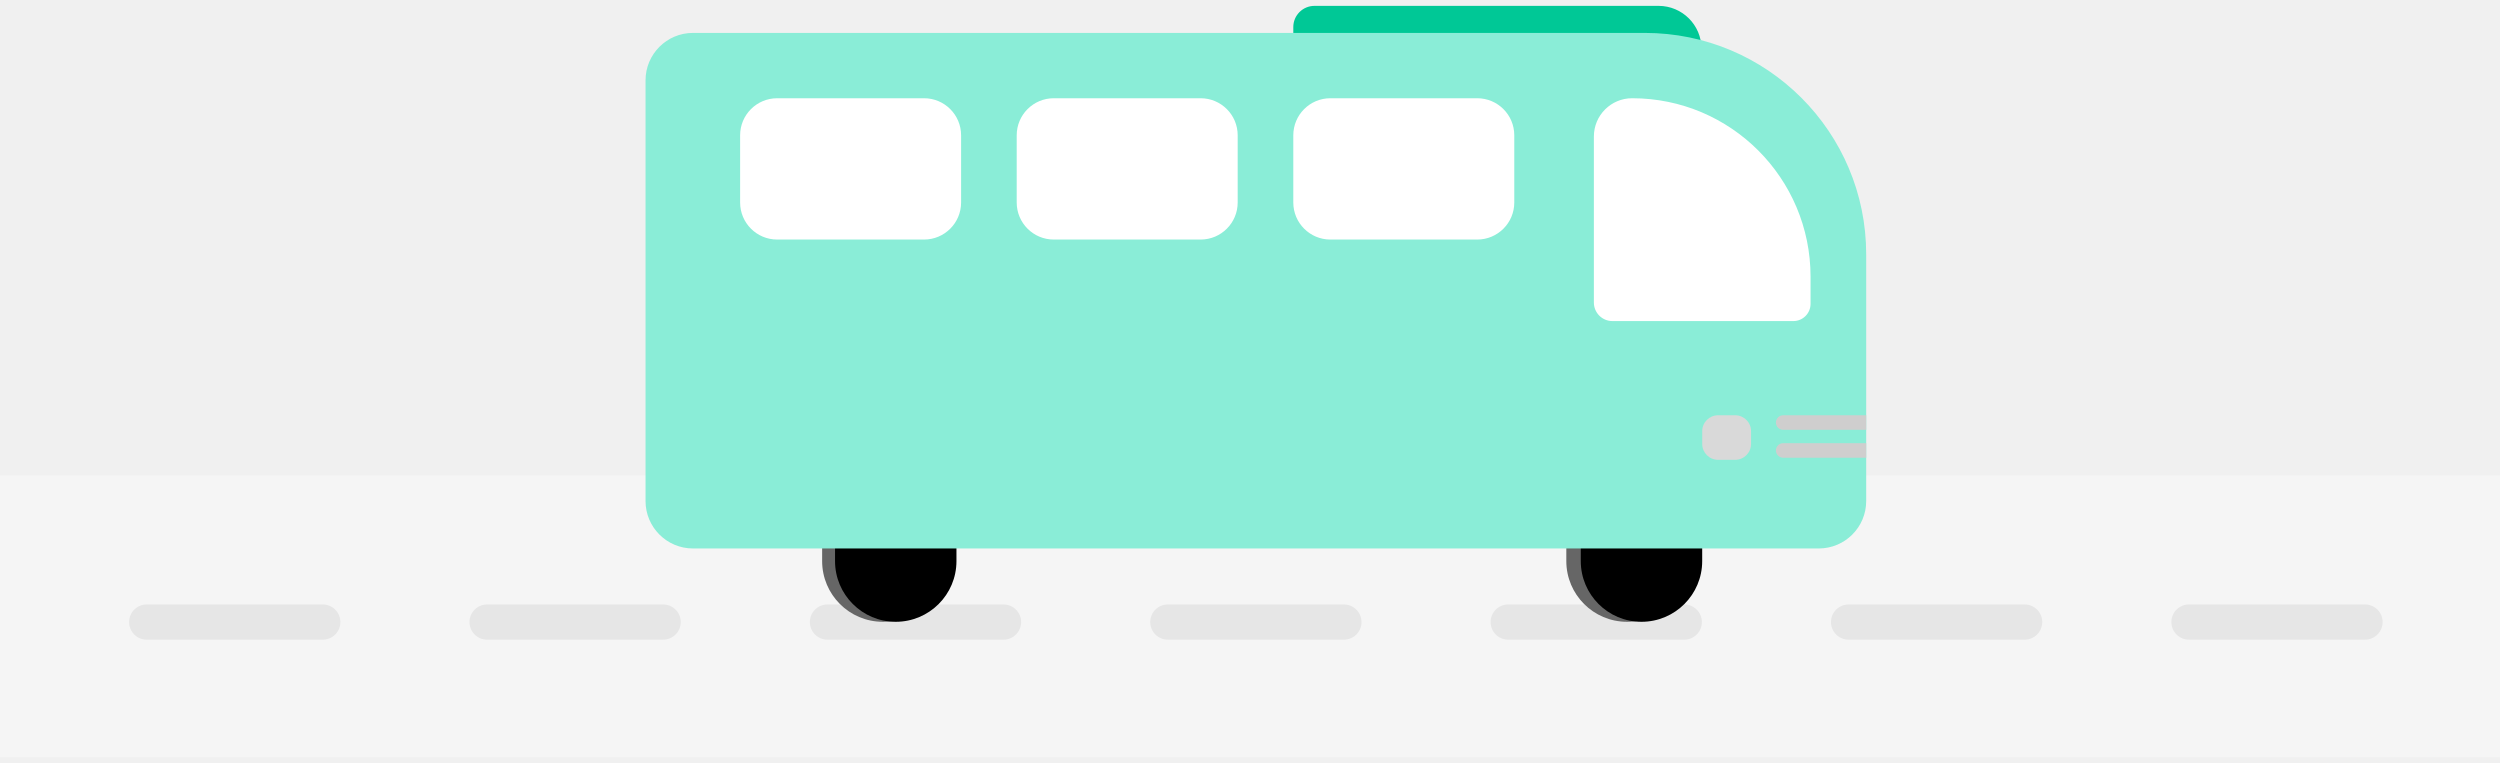
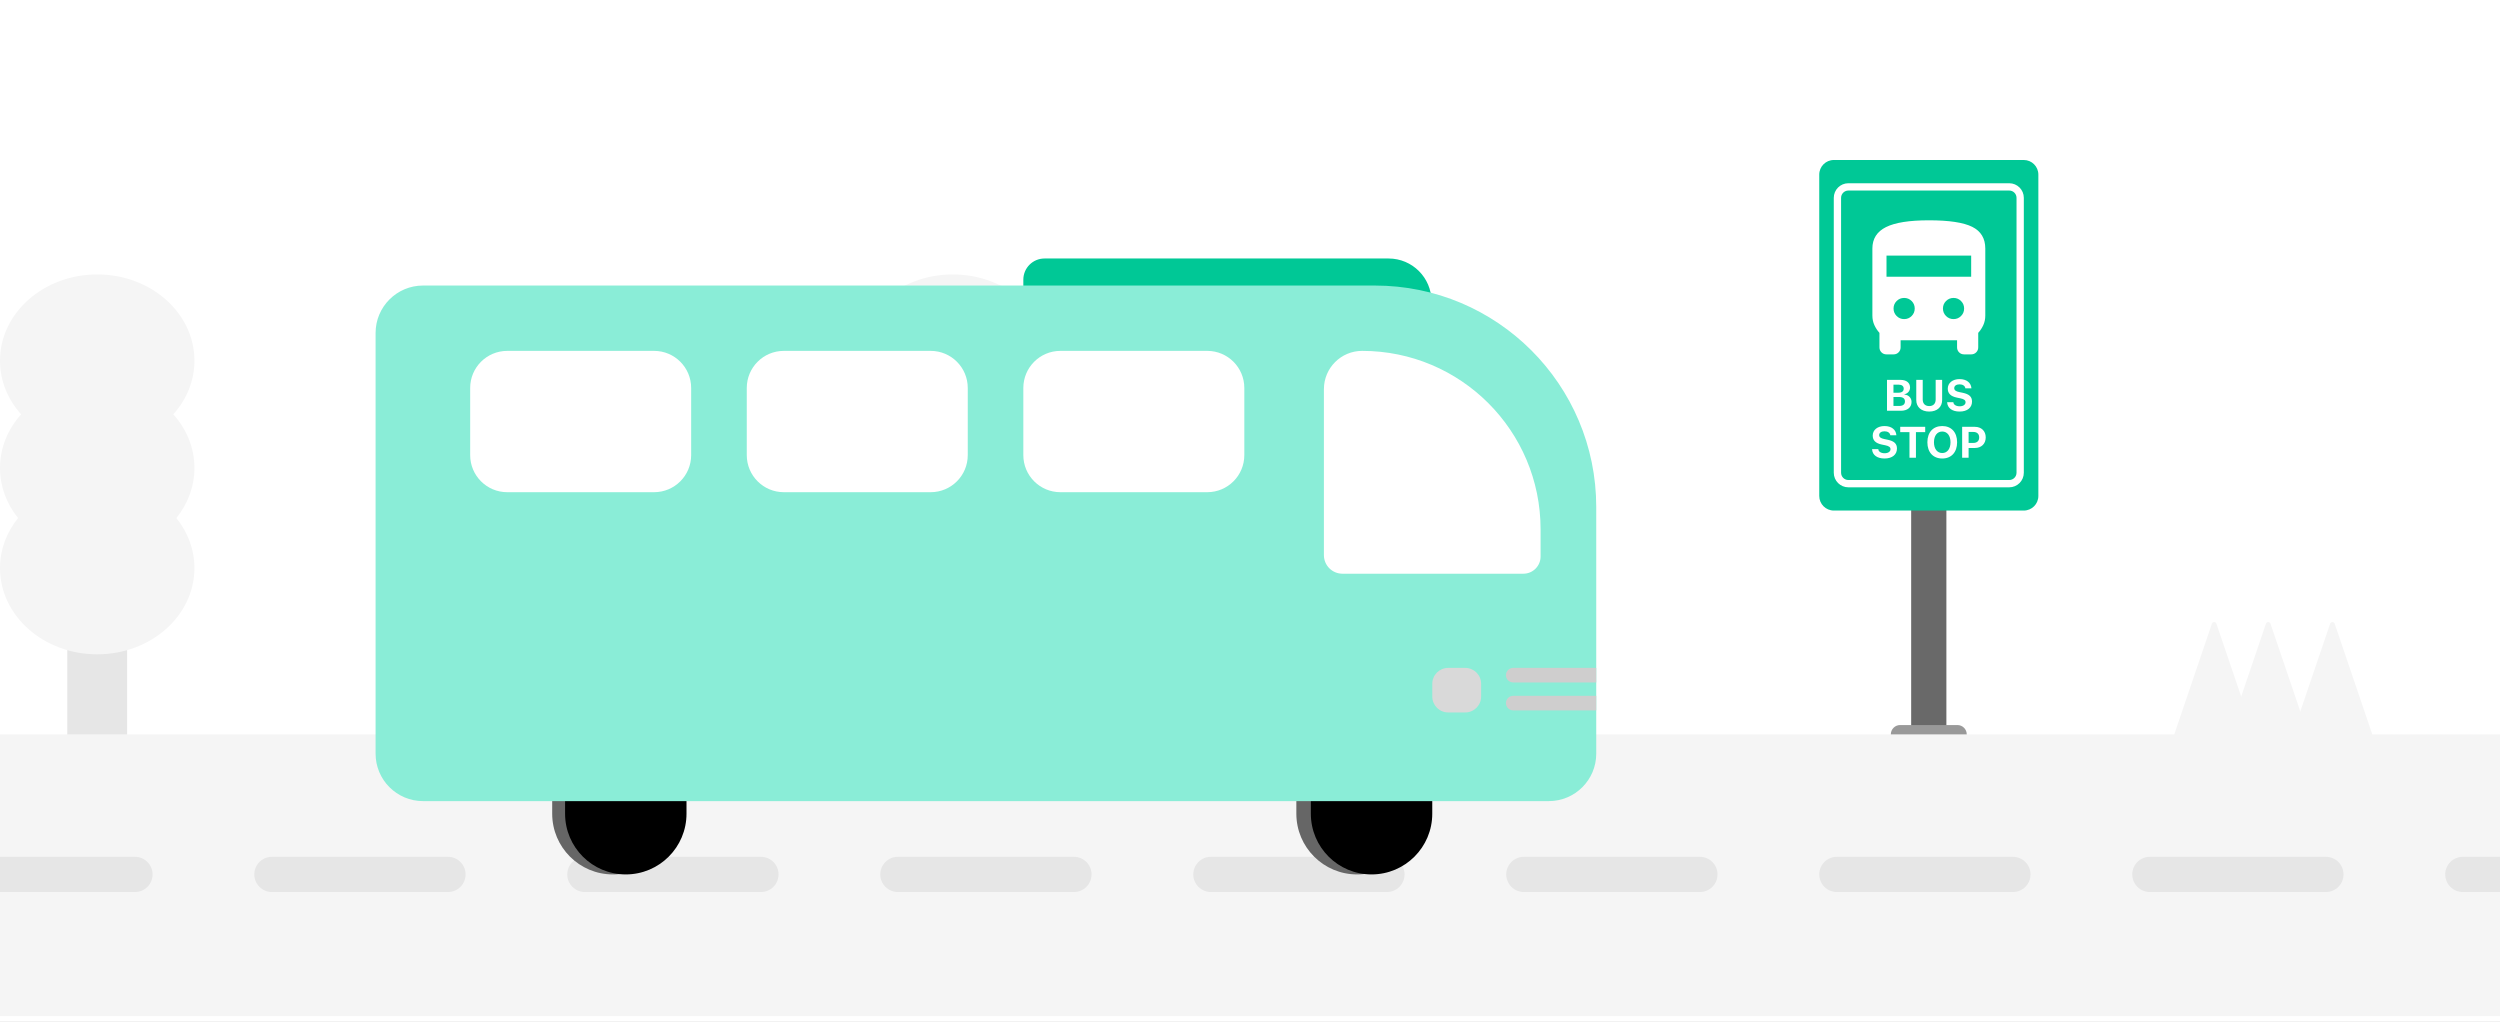
- <svg xmlns="http://www.w3.org/2000/svg" width="213" height="65" viewBox="0 0 213 65" fill="none">
-   <rect y="40.5" width="213" height="24" fill="#F5F5F5" />
-   <rect x="11" y="51.5" width="18" height="3" rx="1.5" fill="#E6E6E6" />
-   <rect x="40" y="51.5" width="18" height="3" rx="1.5" fill="#E6E6E6" />
-   <rect x="69" y="51.5" width="18" height="3" rx="1.5" fill="#E6E6E6" />
-   <rect x="98" y="51.5" width="18" height="3" rx="1.5" fill="#E6E6E6" />
-   <rect x="127" y="51.5" width="18" height="3" rx="1.5" fill="#E6E6E6" />
-   <rect x="156" y="51.5" width="18" height="3" rx="1.5" fill="#E6E6E6" />
-   <rect x="185" y="51.5" width="18" height="3" rx="1.5" fill="#E6E6E6" />
-   <path d="M110.189 2.305C110.189 1.308 110.997 0.5 111.994 0.5H141.309C143.329 0.5 144.966 2.137 144.966 4.157H110.189V2.305Z" fill="#00C896" />
-   <rect x="70.046" y="40.484" width="10.345" height="12.493" rx="5.173" fill="#666666" />
-   <rect x="71.145" y="40.484" width="10.345" height="12.493" rx="5.173" fill="black" />
-   <rect x="133.45" y="40.484" width="10.345" height="12.493" rx="5.173" fill="#666666" />
-   <rect x="134.682" y="40.484" width="10.345" height="12.493" rx="5.173" fill="black" />
-   <path d="M55 6.846C55 4.614 56.81 2.804 59.043 2.804H140.134C150.553 2.804 159 11.25 159 21.669V42.688C159 44.92 157.19 46.73 154.957 46.73H59.043C56.81 46.73 55 44.92 55 42.688V6.846Z" fill="#8AEDD7" />
-   <path d="M135.798 11.628C135.798 9.829 137.256 8.37 139.056 8.37C147.453 8.37 154.259 15.177 154.259 23.574V25.889C154.259 26.699 153.603 27.356 152.793 27.356H137.377C136.505 27.356 135.798 26.649 135.798 25.777V11.628Z" fill="white" />
-   <path d="M151.307 36C151.307 35.658 151.584 35.38 151.927 35.38H159V36.621H151.927C151.584 36.621 151.307 36.343 151.307 36Z" fill="#CFCECE" />
-   <path d="M151.307 38.379C151.307 38.036 151.584 37.758 151.927 37.758H159V38.999H151.927C151.584 38.999 151.307 38.721 151.307 38.379Z" fill="#CFCECE" />
-   <rect x="145.029" y="35.38" width="4.161" height="3.797" rx="1.354" fill="#D9D9D9" />
-   <rect x="110.189" y="8.37" width="18.828" height="12.04" rx="3.158" fill="white" />
-   <rect x="86.623" y="8.37" width="18.828" height="12.04" rx="3.158" fill="white" />
-   <rect x="63.058" y="8.37" width="18.828" height="12.04" rx="3.158" fill="white" />
+ <svg xmlns="http://www.w3.org/2000/svg" width="213" height="87" viewBox="0 0 213 87" fill="none">
+   <g clip-path="url(#clip0_9776_12714)">
+     <g clip-path="url(#clip1_9776_12714)">
+       <rect width="428" height="87" fill="white" />
+       <rect x="5.734" y="52.713" width="5.098" height="10.652" fill="#E6E6E6" />
+       <path d="M8.283 23.382C12.858 23.382 16.566 26.672 16.566 30.73C16.566 32.459 15.892 34.046 14.766 35.301C15.892 36.556 16.566 38.144 16.566 39.873C16.566 41.464 15.995 42.934 15.026 44.137C15.994 45.339 16.566 46.81 16.566 48.4C16.566 52.459 12.858 55.748 8.283 55.748C3.709 55.748 0 52.459 0 48.4C0 46.81 0.571 45.339 1.539 44.137C0.571 42.934 9.35671e-05 41.463 0 39.873C0 38.144 0.674 36.556 1.8 35.301C0.674 34.046 0 32.459 0 30.73C0 26.672 3.709 23.382 8.283 23.382Z" fill="#F5F5F5" />
+       <rect x="78.629" y="52.713" width="5.098" height="10.652" fill="#E6E6E6" />
+       <path d="M81.178 23.382C85.752 23.382 89.461 26.672 89.461 30.73C89.461 32.459 88.786 34.046 87.66 35.301C88.786 36.556 89.461 38.144 89.461 39.873C89.461 41.464 88.889 42.934 87.921 44.137C88.889 45.339 89.461 46.81 89.461 48.4C89.461 52.459 85.752 55.748 81.178 55.748C76.603 55.748 72.895 52.459 72.894 48.4C72.894 46.81 73.466 45.339 74.434 44.137C73.466 42.934 72.895 41.463 72.894 39.873C72.894 38.144 73.568 36.556 74.694 35.301C73.569 34.046 72.895 32.459 72.894 30.73C72.894 26.672 76.603 23.382 81.178 23.382Z" fill="#F5F5F5" />
+       <rect x="109.559" y="52.713" width="5.098" height="10.652" fill="#E6E6E6" />
+       <path d="M111.476 23.826C111.677 23.234 112.475 23.234 112.677 23.826L123.22 54.855C123.368 55.291 123.06 55.748 122.62 55.748H101.533C101.092 55.748 100.784 55.291 100.932 54.855L111.476 23.826Z" fill="#F5F5F5" />
+       <path d="M188.451 53.145C188.516 52.952 188.777 52.952 188.842 53.145L192.281 63.264C192.329 63.406 192.229 63.555 192.085 63.555H185.208C185.064 63.555 184.964 63.406 185.012 63.264L188.451 53.145Z" fill="#F5F5F5" />
+       <path d="M193.056 53.145C193.122 52.952 193.382 52.952 193.448 53.145L196.886 63.264C196.934 63.406 196.834 63.555 196.69 63.555H189.814C189.67 63.555 189.569 63.406 189.618 63.264L193.056 53.145Z" fill="#F5F5F5" />
+       <path d="M198.525 53.145C198.59 52.952 198.851 52.952 198.917 53.145L202.355 63.264C202.403 63.406 202.303 63.555 202.159 63.555H195.282C195.139 63.555 195.038 63.406 195.086 63.264L198.525 53.145Z" fill="#F5F5F5" />
+       <path d="M39.498 52.955C39.563 52.762 39.824 52.762 39.889 52.955L43.328 63.075C43.376 63.216 43.276 63.366 43.132 63.366H36.255C36.111 63.366 36.011 63.216 36.059 63.075L39.498 52.955Z" fill="#F5F5F5" />
+       <path d="M44.103 52.955C44.169 52.762 44.429 52.762 44.495 52.955L47.933 63.075C47.981 63.216 47.881 63.366 47.737 63.366H40.86C40.717 63.366 40.616 63.216 40.665 63.075L44.103 52.955Z" fill="#F5F5F5" />
+       <path d="M49.572 52.955C49.637 52.762 49.898 52.762 49.963 52.955L53.402 63.075C53.45 63.216 53.35 63.366 53.206 63.366H46.329C46.185 63.366 46.085 63.216 46.133 63.075L49.572 52.955Z" fill="#F5F5F5" />
+       <rect x="162.832" y="33.365" width="3" height="30" fill="#696969" />
+       <rect x="161.098" y="61.773" width="6.469" height="1.592" rx="0.796" fill="#999999" />
+       <rect x="155" y="13.631" width="18.668" height="29.869" rx="1.245" fill="#00C896" />
+       <rect x="156.549" y="15.923" width="15.57" height="25.286" rx="0.933" stroke="white" stroke-width="0.622" />
+       <mask id="mask0_9776_12714" style="mask-type:alpha" maskUnits="userSpaceOnUse" x="157" y="17" width="15" height="15">
+         <rect x="157.121" y="17.568" width="14.429" height="14.429" fill="#D9D9D9" />
+       </mask>
+       <g mask="url(#mask0_9776_12714)">
+         <path d="M160.73 30.193C160.559 30.193 160.417 30.136 160.301 30.02C160.186 29.905 160.129 29.762 160.129 29.592V28.36C159.948 28.159 159.803 27.936 159.693 27.691C159.582 27.445 159.527 27.177 159.527 26.887V21.175C159.527 20.344 159.913 19.735 160.685 19.349C161.456 18.963 162.674 18.77 164.337 18.77C166.06 18.77 167.293 18.956 168.034 19.327C168.776 19.697 169.147 20.314 169.147 21.175V26.887C169.147 27.177 169.091 27.445 168.981 27.691C168.871 27.936 168.726 28.159 168.545 28.36V29.592C168.545 29.762 168.488 29.905 168.372 30.02C168.257 30.136 168.114 30.193 167.944 30.193H167.343C167.173 30.193 167.03 30.136 166.915 30.02C166.799 29.905 166.742 29.762 166.742 29.592V28.991H161.932V29.592C161.932 29.762 161.875 29.905 161.759 30.02C161.644 30.136 161.501 30.193 161.331 30.193H160.73ZM160.73 23.58H167.944V21.776H160.73V23.58ZM162.233 27.187C162.483 27.187 162.696 27.1 162.872 26.924C163.047 26.749 163.135 26.536 163.135 26.285C163.135 26.035 163.047 25.822 162.872 25.647C162.696 25.471 162.483 25.384 162.233 25.384C161.982 25.384 161.769 25.471 161.594 25.647C161.419 25.822 161.331 26.035 161.331 26.285C161.331 26.536 161.419 26.749 161.594 26.924C161.769 27.1 161.982 27.187 162.233 27.187ZM166.441 27.187C166.692 27.187 166.905 27.1 167.08 26.924C167.255 26.749 167.343 26.536 167.343 26.285C167.343 26.035 167.255 25.822 167.08 25.647C166.905 25.471 166.692 25.384 166.441 25.384C166.191 25.384 165.978 25.471 165.802 25.647C165.627 25.822 165.539 26.035 165.539 26.285C165.539 26.536 165.627 26.749 165.802 26.924C165.978 27.1 166.191 27.187 166.441 27.187Z" fill="white" />
+       </g>
+       <path d="M160.772 34.997V32.366H161.923C162.433 32.366 162.737 32.616 162.737 33.021V33.025C162.737 33.302 162.531 33.544 162.262 33.584V33.617C162.61 33.644 162.863 33.905 162.863 34.242V34.246C162.863 34.707 162.515 34.997 161.954 34.997H160.772ZM161.782 32.775H161.323V33.46H161.737C162.034 33.46 162.196 33.336 162.196 33.119V33.116C162.196 32.902 162.045 32.775 161.782 32.775ZM161.8 33.823H161.323V34.587H161.813C162.13 34.587 162.302 34.452 162.302 34.202V34.199C162.302 33.954 162.125 33.823 161.8 33.823ZM164.369 35.065C163.694 35.065 163.266 34.674 163.266 34.089V32.366H163.816V34.04C163.816 34.381 164.015 34.598 164.369 34.598C164.722 34.598 164.919 34.381 164.919 34.04V32.366H165.47V34.089C165.47 34.673 165.047 35.065 164.369 35.065ZM166.955 35.065C166.326 35.065 165.929 34.764 165.898 34.297L165.896 34.268H166.427L166.428 34.286C166.448 34.483 166.662 34.616 166.97 34.616C167.263 34.616 167.466 34.476 167.466 34.273V34.272C167.466 34.098 167.336 34.002 167.01 33.934L166.733 33.878C166.186 33.767 165.951 33.511 165.951 33.112V33.11C165.951 32.622 166.37 32.299 166.953 32.299C167.568 32.299 167.929 32.623 167.963 33.063L167.965 33.087H167.448L167.444 33.065C167.413 32.877 167.231 32.746 166.953 32.746C166.682 32.747 166.501 32.871 166.501 33.068V33.07C166.501 33.242 166.629 33.344 166.939 33.407L167.218 33.464C167.774 33.579 168.016 33.801 168.016 34.211V34.213C168.016 34.735 167.612 35.065 166.955 35.065ZM160.56 39.065C159.931 39.065 159.534 38.764 159.503 38.297L159.501 38.268H160.031L160.033 38.286C160.053 38.483 160.267 38.616 160.575 38.616C160.868 38.616 161.071 38.476 161.071 38.273V38.272C161.071 38.098 160.941 38.002 160.615 37.934L160.338 37.878C159.791 37.767 159.556 37.511 159.556 37.112V37.11C159.556 36.622 159.975 36.299 160.558 36.299C161.173 36.299 161.534 36.623 161.568 37.063L161.57 37.087H161.052L161.049 37.065C161.018 36.877 160.835 36.746 160.558 36.746C160.287 36.747 160.106 36.871 160.106 37.068V37.07C160.106 37.242 160.234 37.344 160.544 37.407L160.823 37.464C161.379 37.579 161.621 37.801 161.621 38.211V38.213C161.621 38.735 161.216 39.065 160.56 39.065ZM162.687 38.997V36.82H161.898V36.366H164.027V36.82H163.238V38.997H162.687ZM165.48 39.065C164.698 39.065 164.213 38.532 164.213 37.683V37.679C164.213 36.828 164.705 36.299 165.48 36.299C166.255 36.299 166.745 36.83 166.745 37.679V37.683C166.745 38.532 166.256 39.065 165.48 39.065ZM165.48 38.598C165.908 38.598 166.183 38.239 166.183 37.683V37.679C166.183 37.121 165.906 36.766 165.48 36.766C165.051 36.766 164.774 37.121 164.774 37.679V37.683C164.774 38.239 165.046 38.598 165.48 38.598ZM167.175 38.997V36.366H168.259C168.814 36.366 169.184 36.724 169.184 37.265V37.269C169.184 37.81 168.814 38.168 168.259 38.168H167.725V38.997H167.175ZM168.125 36.802H167.725V37.737H168.125C168.44 37.737 168.626 37.57 168.626 37.271V37.267C168.626 36.968 168.44 36.802 168.125 36.802Z" fill="white" />
+       <rect y="62.569" width="427.68" height="24" fill="#F5F5F5" />
+       <rect x="-5" y="73" width="18" height="3" rx="1.5" fill="#E6E6E6" />
+       <rect x="21.668" y="73" width="18" height="3" rx="1.5" fill="#E6E6E6" />
+       <rect x="48.332" y="73" width="18" height="3" rx="1.5" fill="#E6E6E6" />
+       <rect x="75" y="73" width="18" height="3" rx="1.5" fill="#E6E6E6" />
+       <rect x="101.668" y="73" width="18" height="3" rx="1.5" fill="#E6E6E6" />
+       <rect x="128.332" y="73" width="18" height="3" rx="1.5" fill="#E6E6E6" />
+       <rect x="155" y="73" width="18" height="3" rx="1.5" fill="#E6E6E6" />
+       <rect x="181.668" y="73" width="18" height="3" rx="1.5" fill="#E6E6E6" />
+       <rect x="208.332" y="73" width="18" height="3" rx="1.5" fill="#E6E6E6" />
+     </g>
+     <path d="M87.188 23.829C87.188 22.832 87.996 22.024 88.992 22.024H118.307C120.327 22.024 121.964 23.662 121.964 25.682V25.682H87.188V23.829Z" fill="#00C896" />
+     <rect x="47.047" y="62.008" width="10.345" height="12.493" rx="5.173" fill="#666666" />
+     <rect x="48.145" y="62.008" width="10.345" height="12.493" rx="5.173" fill="black" />
+     <rect x="110.449" y="62.008" width="10.345" height="12.493" rx="5.173" fill="#666666" />
+     <rect x="111.684" y="62.008" width="10.345" height="12.493" rx="5.173" fill="black" />
+     <path d="M32 28.371C32 26.138 33.81 24.328 36.043 24.328H117.134C127.553 24.328 136 32.775 136 43.194V64.212C136 66.445 134.19 68.255 131.957 68.255H36.043C33.81 68.255 32 66.445 32 64.212V28.371Z" fill="#8AEDD7" />
+     <path d="M112.797 33.153C112.797 31.353 114.255 29.895 116.055 29.895V29.895C124.452 29.895 131.258 36.701 131.258 45.098V47.414C131.258 48.224 130.602 48.88 129.792 48.88H114.376C113.504 48.88 112.797 48.173 112.797 47.301V33.153Z" fill="white" />
+     <path d="M128.305 57.525C128.305 57.182 128.582 56.904 128.925 56.904H135.998V58.145H128.925C128.582 58.145 128.305 57.867 128.305 57.525V57.525Z" fill="#CFCECE" />
+     <path d="M128.305 59.904C128.305 59.561 128.582 59.283 128.925 59.283H135.998V60.524H128.925C128.582 60.524 128.305 60.246 128.305 59.904V59.904Z" fill="#CFCECE" />
+     <rect x="122.031" y="56.904" width="4.161" height="3.797" rx="1.354" fill="#D9D9D9" />
+     <rect x="87.188" y="29.895" width="18.828" height="12.04" rx="3.158" fill="white" />
+     <rect x="63.625" y="29.895" width="18.828" height="12.04" rx="3.158" fill="white" />
+     <rect x="40.059" y="29.895" width="18.828" height="12.04" rx="3.158" fill="white" />
+   </g>
+   <defs>
+     <clipPath id="clip0_9776_12714">
+       <rect width="213" height="87" fill="white" />
+     </clipPath>
+     <clipPath id="clip1_9776_12714">
+       <rect width="428" height="87" fill="white" />
+     </clipPath>
+   </defs>
</svg>
